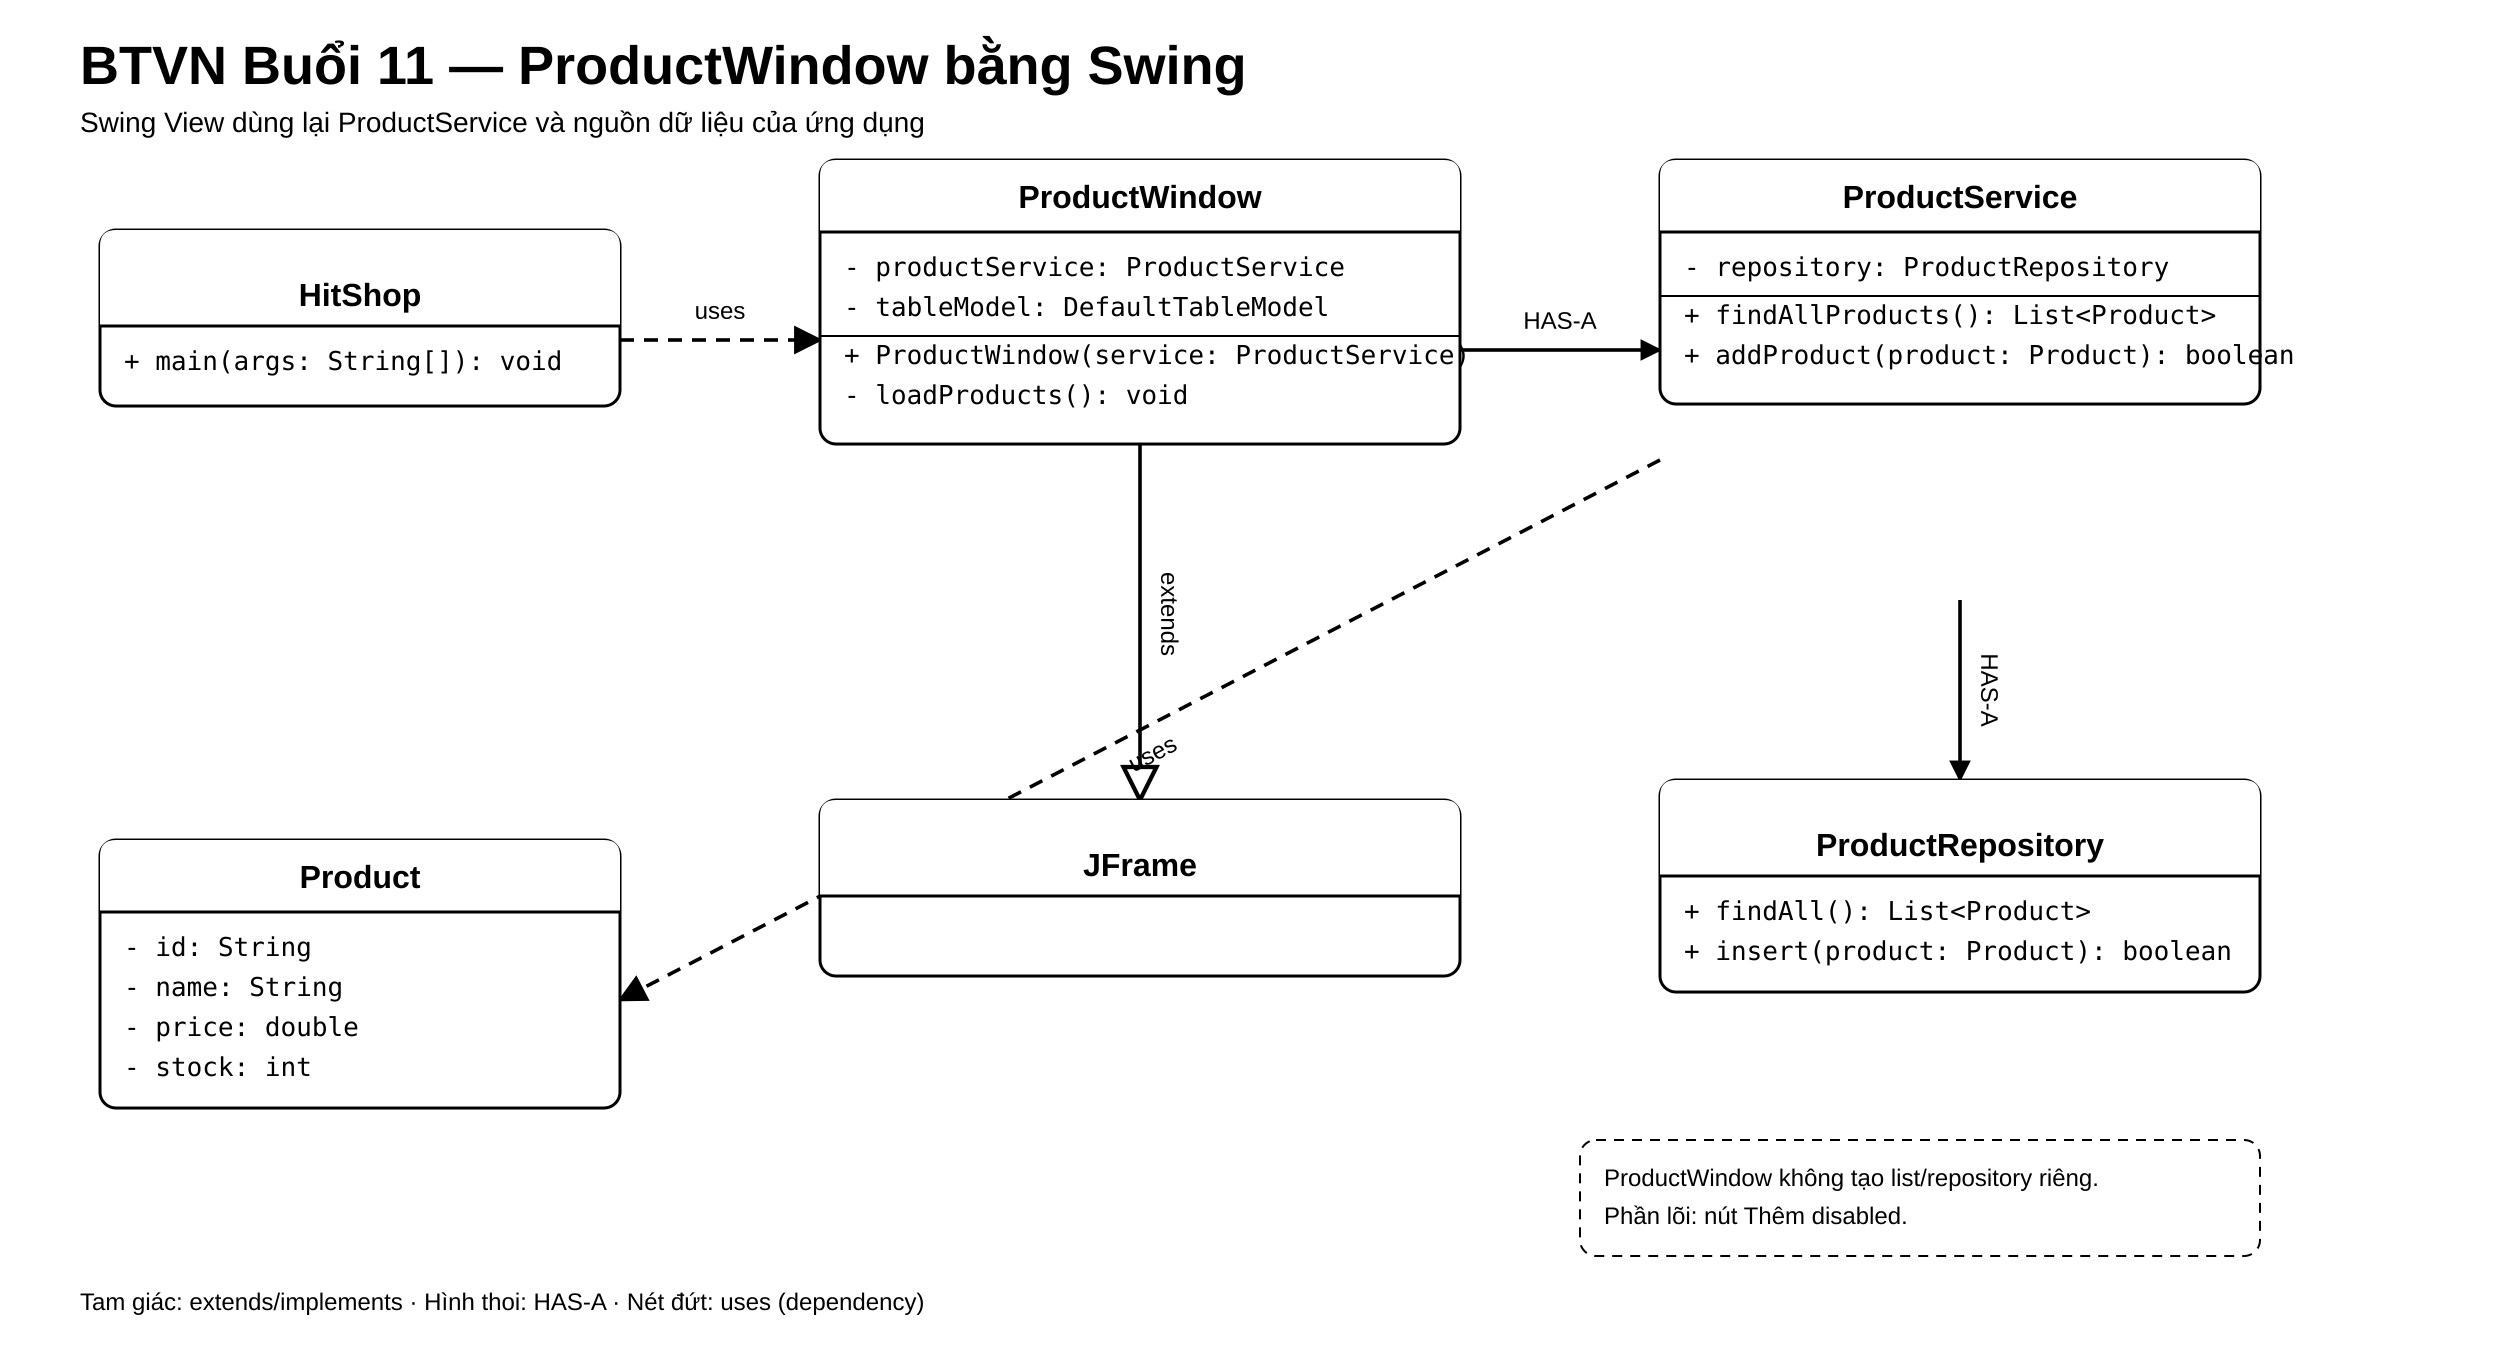
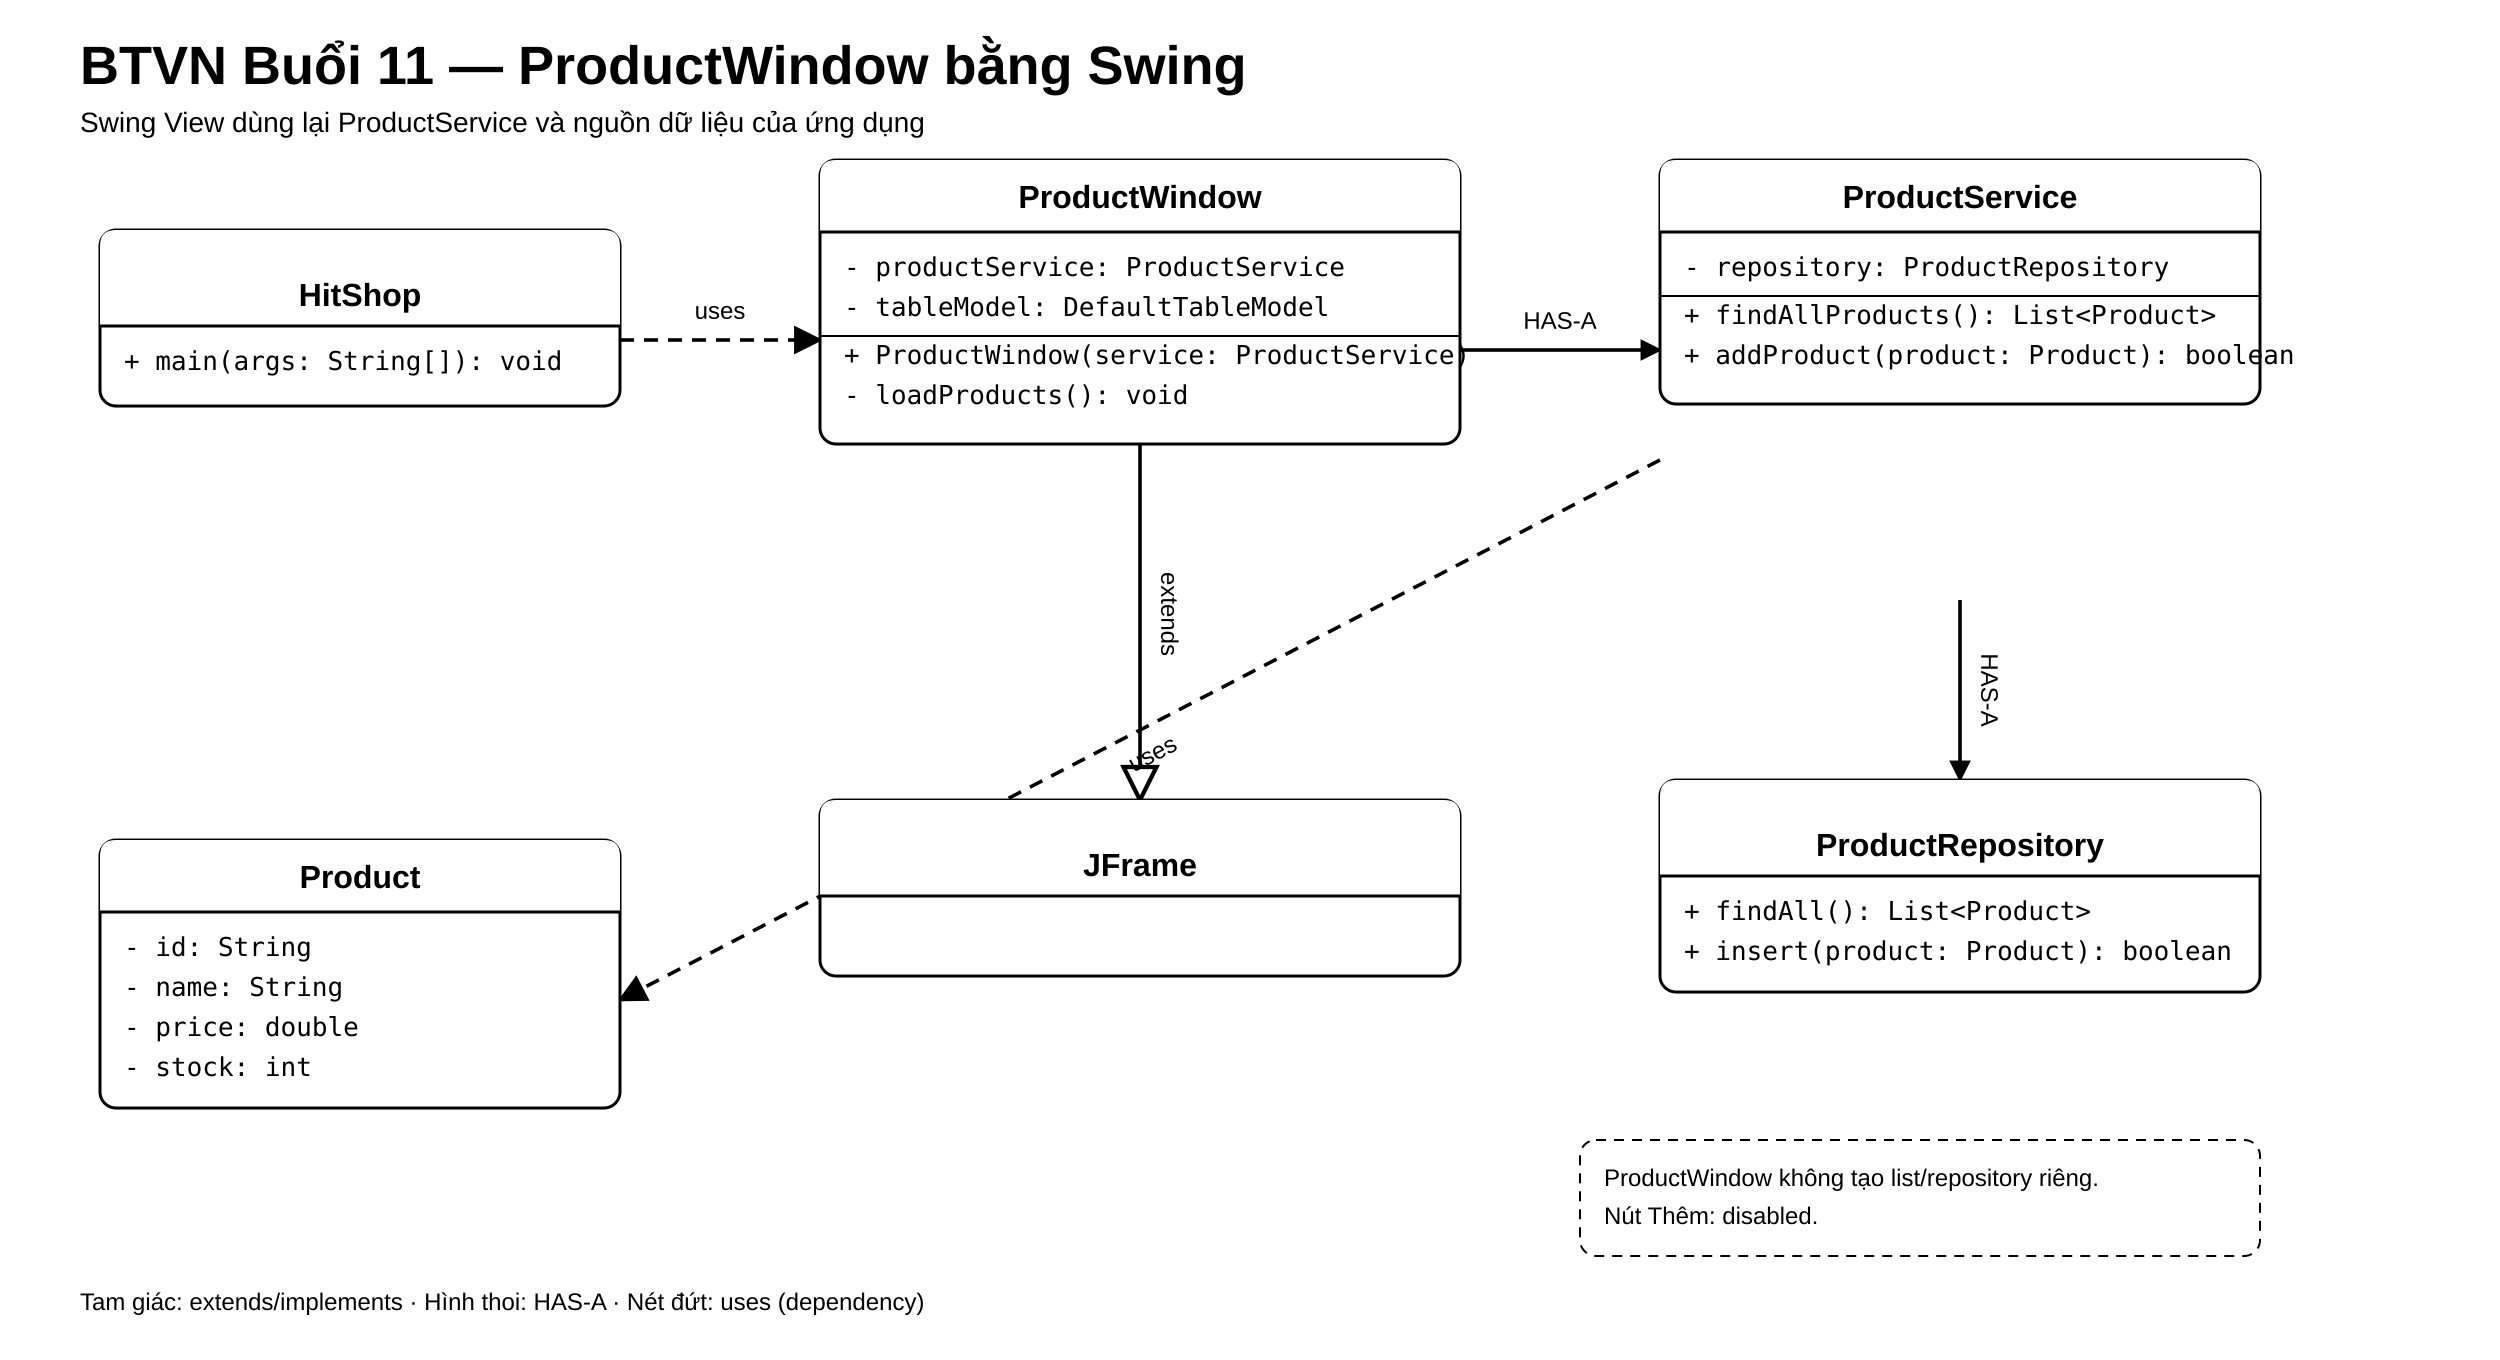
<svg xmlns="http://www.w3.org/2000/svg" width="1250" height="680" viewBox="0 0 1250 680" role="img" aria-labelledby="title desc">
  <defs>
    <marker id="arrow" viewBox="0 0 10 10" refX="9" refY="5" markerWidth="8" markerHeight="8" orient="auto">
      <path d="M 0 0 L 10 5 L 0 10 z" fill="#000000" />
    </marker>
    <marker id="arrowSmall" viewBox="0 0 10 10" refX="9" refY="5" markerWidth="6" markerHeight="6" orient="auto">
      <path d="M 0 0 L 10 5 L 0 10 z" fill="#000000" />
    </marker>
    <marker id="triangle" viewBox="0 0 12 12" refX="11" refY="6" markerWidth="11" markerHeight="11" orient="auto">
      <path d="M 1 1 L 11 6 L 1 11 z" fill="#FFFFFF" stroke="#000000" stroke-width="1.3" />
    </marker>
    <marker id="diamond" viewBox="0 0 14 10" refX="13" refY="5" markerWidth="12" markerHeight="10" orient="auto">
      <path d="M 1 5 L 6 1 L 13 5 L 6 9 z" fill="#000000" />
    </marker>
  </defs>
  <style>
    .title { font: 700 27px Arial, sans-serif; fill: #000000; }
    .subtitle { font: 14px Arial, sans-serif; fill: #000000; }
    .class-title { font: 700 16px Arial, sans-serif; fill: #000000; }
    .member { font: 13px Consolas, monospace; fill: #000000; }
    .method { fill: #000000; }
    .edge-label { font: 12px Arial, sans-serif; fill: #000000; }
    .note { font: 12px Arial, sans-serif; fill: #000000; }
    .legend { font: 12px Arial, sans-serif; fill: #000000; }
  </style>
  <rect width="100%" height="100%" fill="#FFFFFF" />
  <text x="40" y="42" class="title">BTVN Buổi 11 — ProductWindow bằng Swing</text>
  <text x="40" y="66" class="subtitle">Swing View dùng lại ProductService và nguồn dữ liệu của ứng dụng</text>
  <path d="M 310 170 L 410 170" fill="none" stroke="#000000" stroke-width="1.8" stroke-dasharray="7 5" marker-end="url(#arrow)" />
  <text x="360.0" y="156.0" text-anchor="middle" dominant-baseline="middle" transform="rotate(0.0 360.0 156.0)" class="edge-label">uses</text>
  <path d="M 570 214 L 570 400" fill="none" stroke="#000000" stroke-width="1.8" marker-end="url(#triangle)" />
  <text x="584.0" y="307.0" text-anchor="middle" dominant-baseline="middle" transform="rotate(90.0 584.0 307.0)" class="edge-label">extends</text>
  <path d="M 730 175 L 830 175" fill="none" stroke="#000000" stroke-width="1.8" marker-end="url(#arrowSmall)" />
  <text x="780.0" y="161.0" text-anchor="middle" dominant-baseline="middle" transform="rotate(0.0 780.0 161.0)" class="edge-label">HAS-A</text>
  <path d="M 980 300 L 980 390" fill="none" stroke="#000000" stroke-width="1.8" marker-end="url(#arrowSmall)" />
  <text x="994.0" y="345.0" text-anchor="middle" dominant-baseline="middle" transform="rotate(90.0 994.0 345.0)" class="edge-label">HAS-A</text>
  <path d="M 830 230 L 310 500" fill="none" stroke="#000000" stroke-width="1.8" stroke-dasharray="7 5" marker-end="url(#arrow)" />
  <text x="576.5" y="377.4" text-anchor="middle" dominant-baseline="middle" transform="rotate(-27.4 576.5 377.4)" class="edge-label">uses</text>
  <g class="class-box">
    <rect x="50" y="115" width="260" height="88" rx="8" fill="#FFFFFF" stroke="#000000" stroke-width="1.5" />
    <path d="M 58 115 H 302 Q 310 115 310 123 V 163 H 50 V 123 Q 50 115 58 115" fill="#FFFFFF" />
    <line x1="50" y1="163" x2="310" y2="163" stroke="#000000" stroke-width="1.5" />
    <text x="180" y="153" text-anchor="middle" class="class-title">HitShop</text>
    <text x="62" y="185" class="member method">+ main(args: String[]): void</text>
  </g>
  <g class="class-box">
    <rect x="410" y="80" width="320" height="142" rx="8" fill="#FFFFFF" stroke="#000000" stroke-width="1.5" />
    <path d="M 418 80 H 722 Q 730 80 730 88 V 116 H 410 V 88 Q 410 80 418 80" fill="#FFFFFF" />
    <line x1="410" y1="116" x2="730" y2="116" stroke="#000000" stroke-width="1.5" />
    <text x="570" y="104" text-anchor="middle" class="class-title">ProductWindow</text>
    <text x="422" y="138" class="member">- productService: ProductService</text>
    <text x="422" y="158" class="member">- tableModel: DefaultTableModel</text>
    <line x1="410" y1="168" x2="730" y2="168" stroke="#000000" />
    <text x="422" y="182" class="member method">+ ProductWindow(service: ProductService)</text>
    <text x="422" y="202" class="member method">- loadProducts(): void</text>
  </g>
  <g class="class-box">
    <rect x="410" y="400" width="320" height="88" rx="8" fill="#FFFFFF" stroke="#000000" stroke-width="1.5" />
    <path d="M 418 400 H 722 Q 730 400 730 408 V 448 H 410 V 408 Q 410 400 418 400" fill="#FFFFFF" />
    <line x1="410" y1="448" x2="730" y2="448" stroke="#000000" stroke-width="1.5" />
    <text x="570" y="438" text-anchor="middle" class="class-title">JFrame</text>
  </g>
  <g class="class-box">
    <rect x="830" y="80" width="300" height="122" rx="8" fill="#FFFFFF" stroke="#000000" stroke-width="1.5" />
    <path d="M 838 80 H 1122 Q 1130 80 1130 88 V 116 H 830 V 88 Q 830 80 838 80" fill="#FFFFFF" />
    <line x1="830" y1="116" x2="1130" y2="116" stroke="#000000" stroke-width="1.5" />
    <text x="980" y="104" text-anchor="middle" class="class-title">ProductService</text>
    <text x="842" y="138" class="member">- repository: ProductRepository</text>
    <line x1="830" y1="148" x2="1130" y2="148" stroke="#000000" />
    <text x="842" y="162" class="member method">+ findAllProducts(): List&lt;Product&gt;</text>
    <text x="842" y="182" class="member method">+ addProduct(product: Product): boolean</text>
  </g>
  <g class="class-box">
    <rect x="830" y="390" width="300" height="106" rx="8" fill="#FFFFFF" stroke="#000000" stroke-width="1.5" />
    <path d="M 838 390 H 1122 Q 1130 390 1130 398 V 438 H 830 V 398 Q 830 390 838 390" fill="#FFFFFF" />
    <line x1="830" y1="438" x2="1130" y2="438" stroke="#000000" stroke-width="1.5" />
    <text x="980" y="428" text-anchor="middle" class="class-title">ProductRepository</text>
    <text x="842" y="460" class="member method">+ findAll(): List&lt;Product&gt;</text>
    <text x="842" y="480" class="member method">+ insert(product: Product): boolean</text>
  </g>
  <g class="class-box">
    <rect x="50" y="420" width="260" height="134" rx="8" fill="#FFFFFF" stroke="#000000" stroke-width="1.5" />
    <path d="M 58 420 H 302 Q 310 420 310 428 V 456 H 50 V 428 Q 50 420 58 420" fill="#FFFFFF" />
    <line x1="50" y1="456" x2="310" y2="456" stroke="#000000" stroke-width="1.5" />
    <text x="180" y="444" text-anchor="middle" class="class-title">Product</text>
    <text x="62" y="478" class="member">- id: String</text>
    <text x="62" y="498" class="member">- name: String</text>
    <text x="62" y="518" class="member">- price: double</text>
    <text x="62" y="538" class="member">- stock: int</text>
  </g>
  <g>
    <rect x="790" y="570" width="340" height="58" rx="8" fill="#FFFFFF" stroke="#000000" stroke-dasharray="5 4" />
    <text x="802" y="593" class="note">ProductWindow không tạo list/repository riêng.</text>
-     <text x="802" y="612" class="note">Phần lõi: nút Thêm disabled.</text>
+     <text x="802" y="612" class="note">Nút Thêm: disabled.</text>
  </g>
  <g transform="translate(40 655)">
    <text class="legend">Tam giác: extends/implements · Hình thoi: HAS-A · Nét đứt: uses (dependency)</text>
  </g>
</svg>
